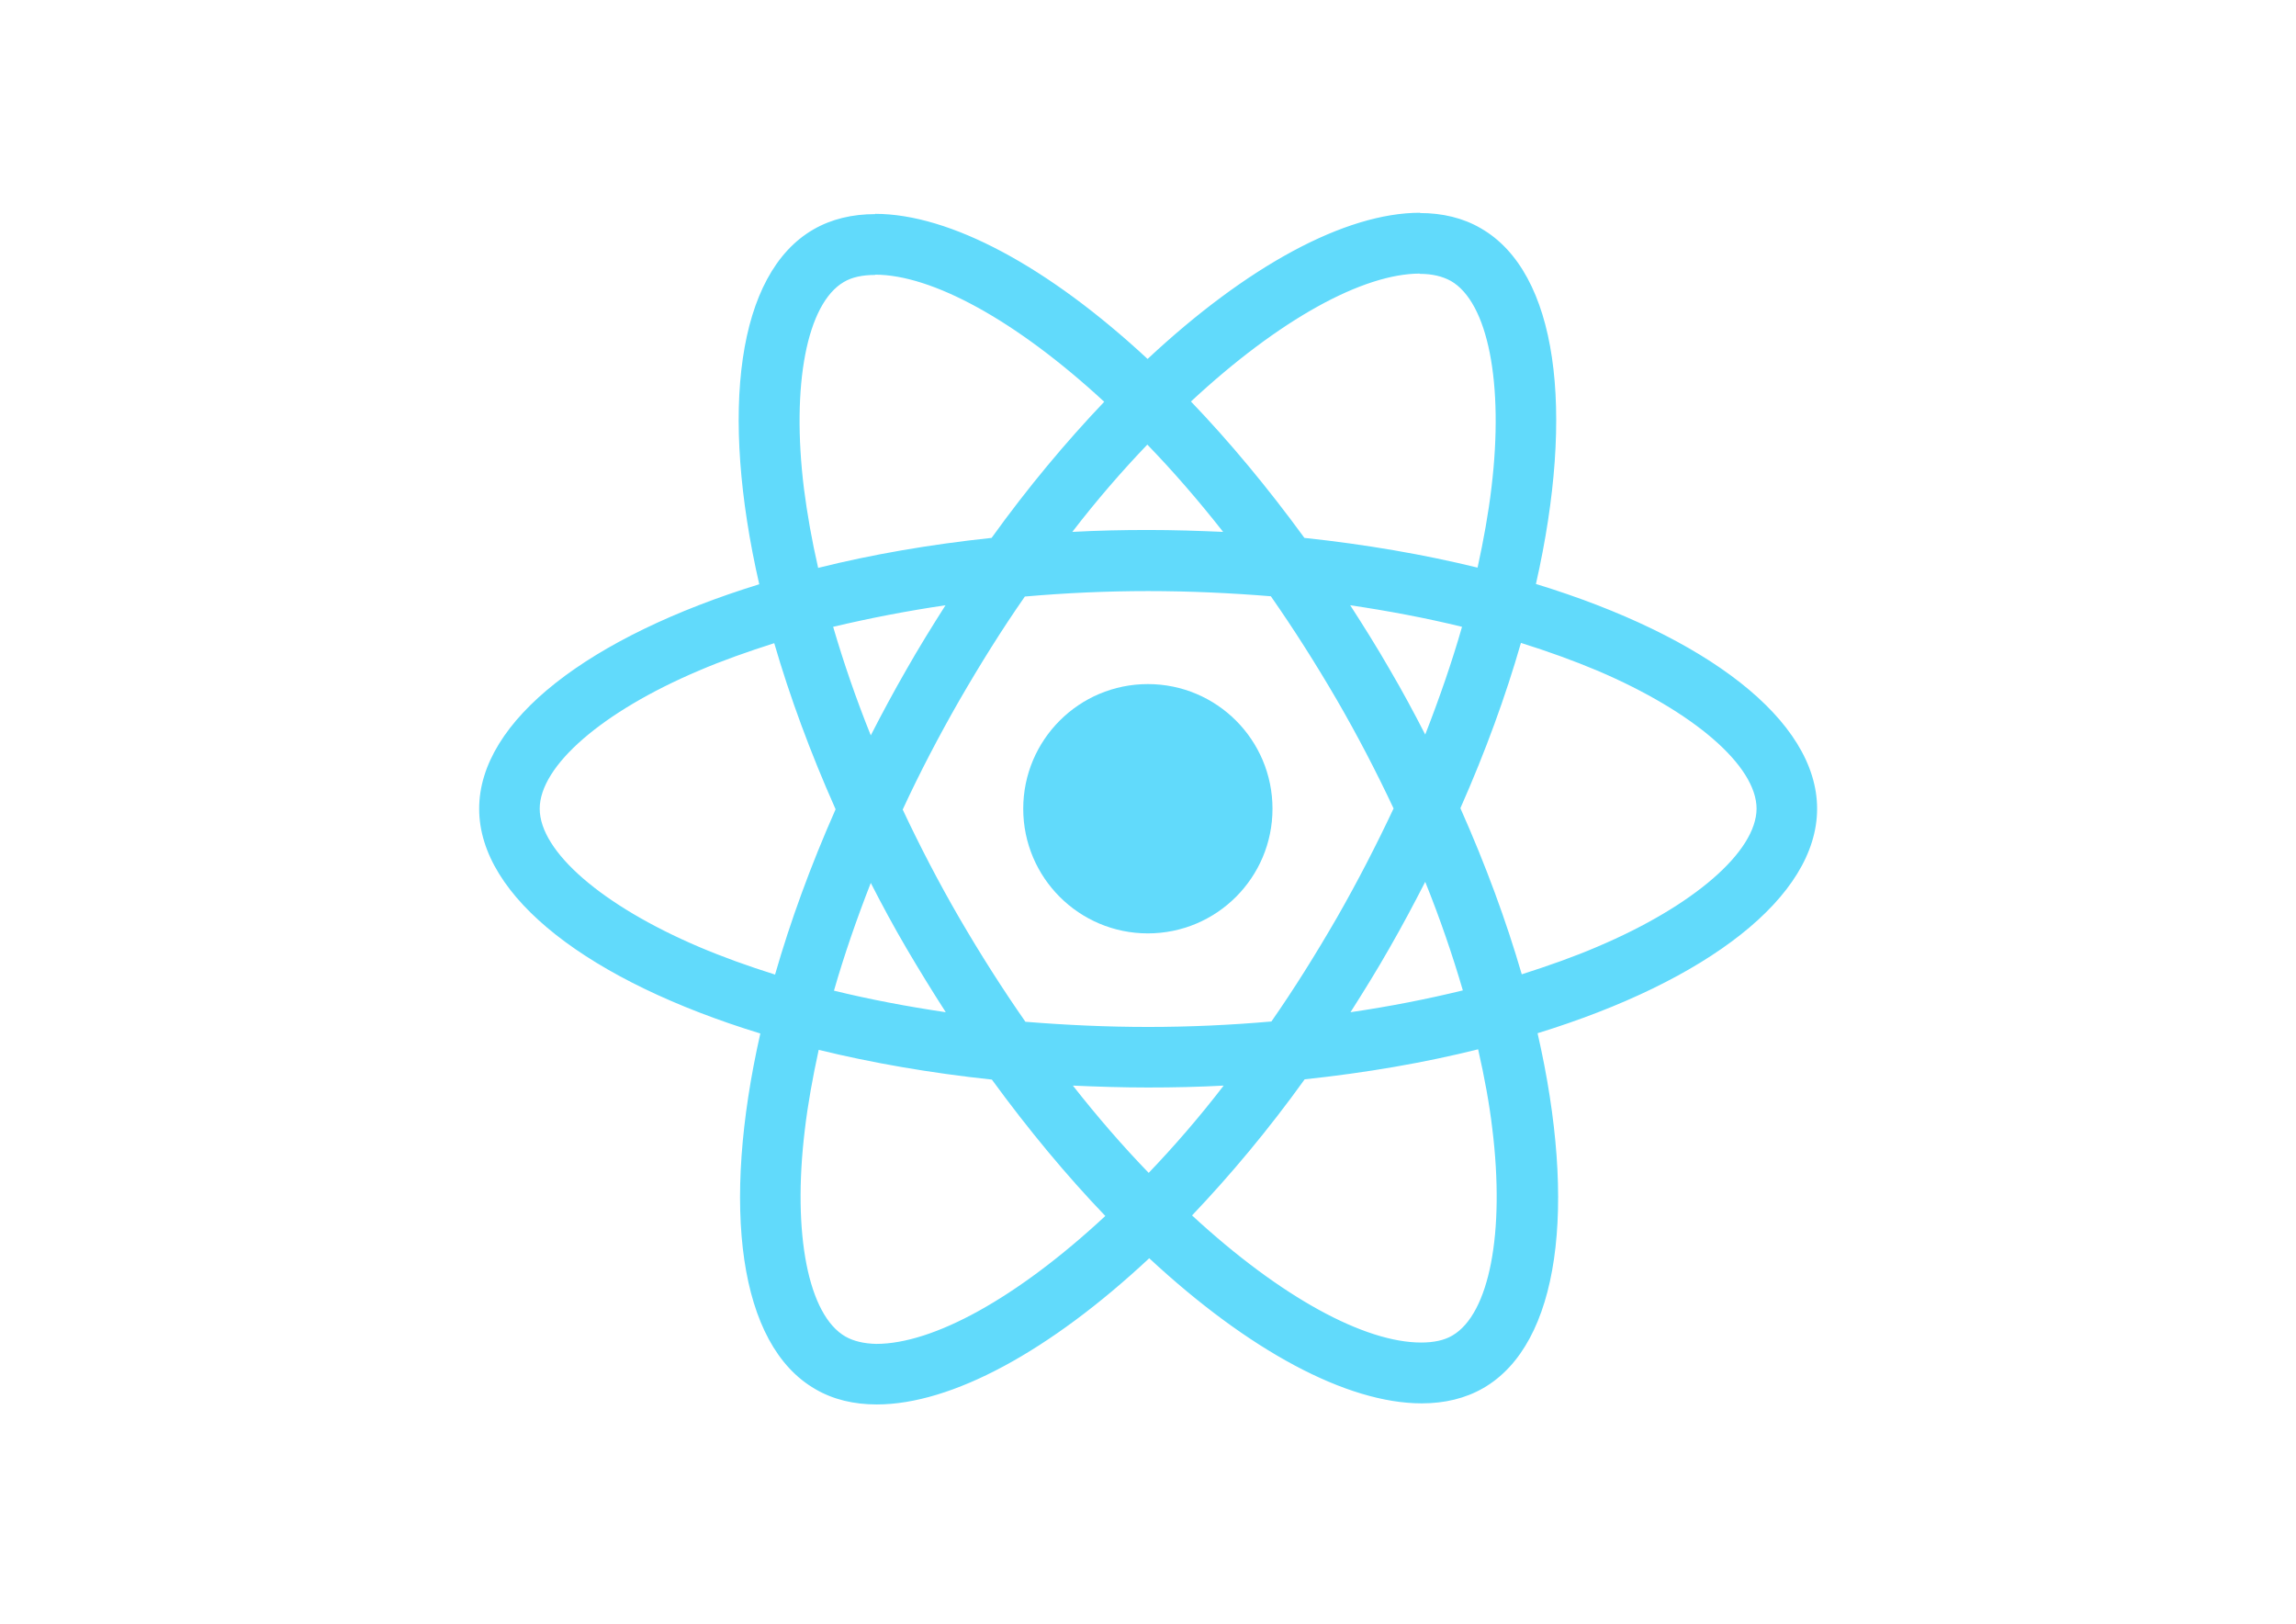
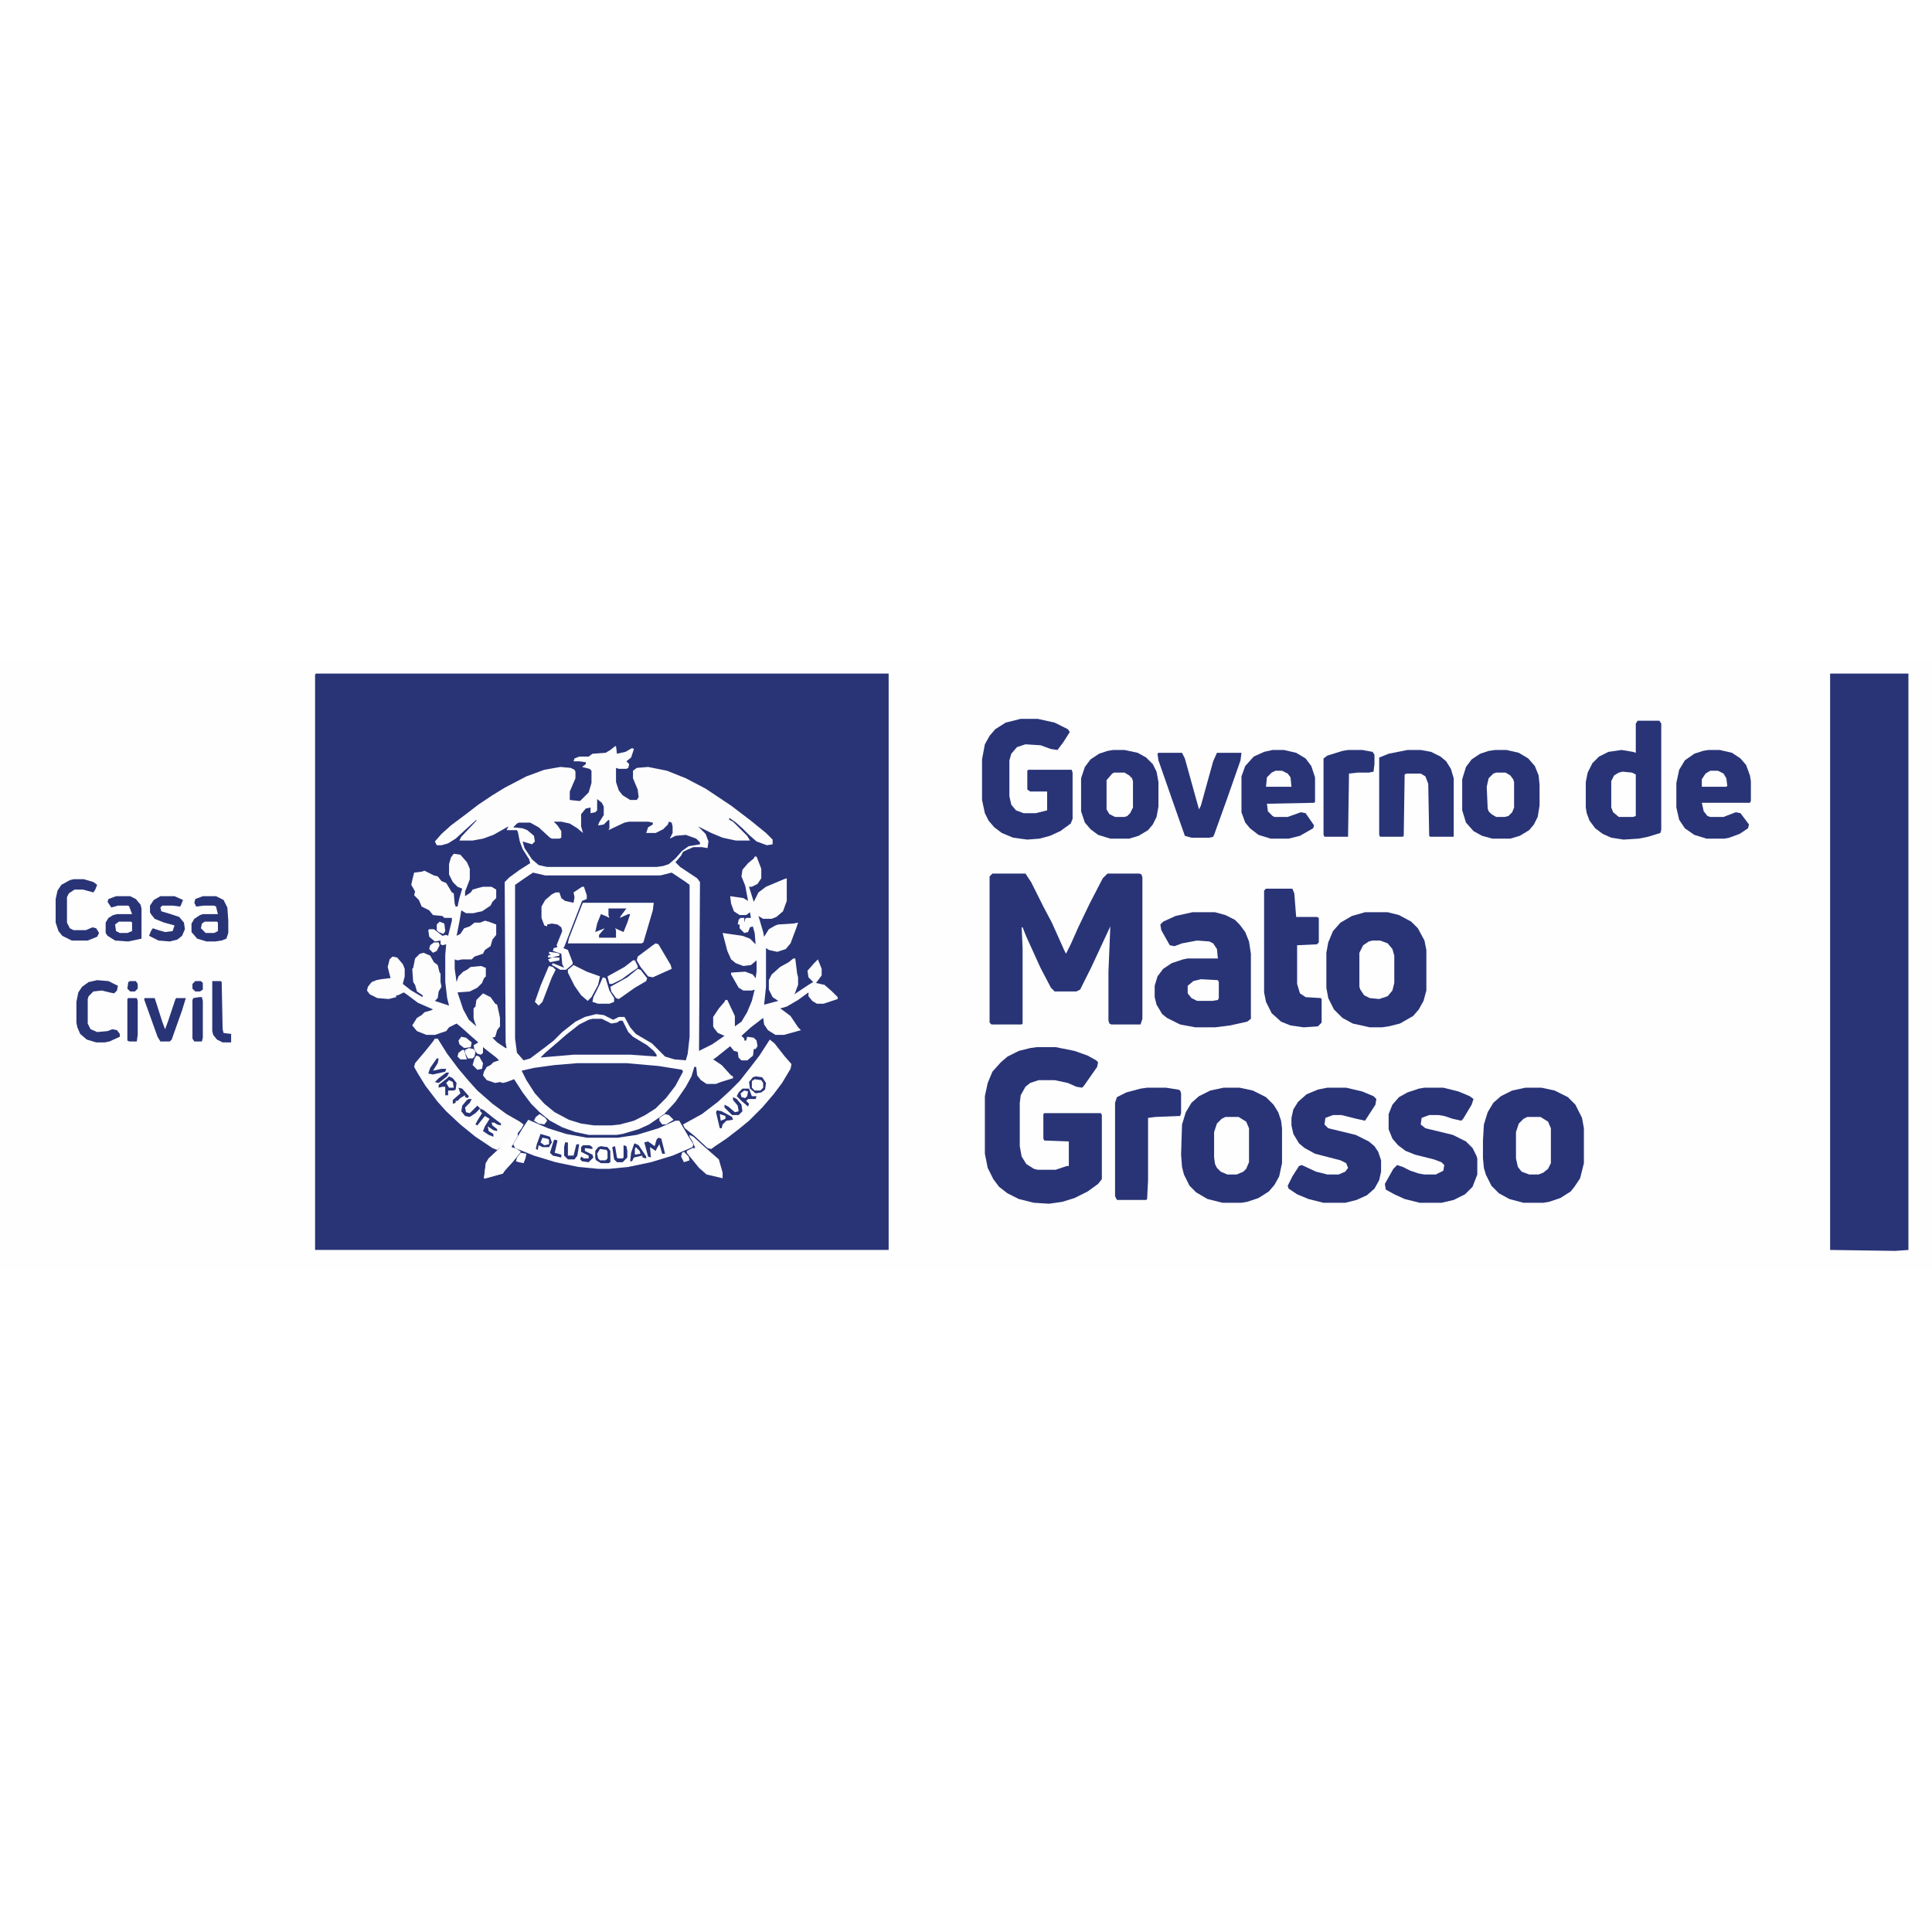
- <svg xmlns="http://www.w3.org/2000/svg" viewBox="0 0 841.9 595.3">
-   <g fill="#61DAFB">
-     <path d="M666.3 296.5c0-32.5-40.7-63.3-103.1-82.4 14.4-63.6 8-114.2-20.2-130.4-6.5-3.8-14.1-5.6-22.4-5.6v22.3c4.6 0 8.3.9 11.4 2.6 13.6 7.8 19.5 37.5 14.9 75.7-1.1 9.4-2.9 19.3-5.1 29.4-19.6-4.8-41-8.5-63.5-10.9-13.5-18.5-27.5-35.3-41.6-50 32.6-30.3 63.2-46.9 84-46.9V78c-27.5 0-63.5 19.6-99.9 53.6-36.4-33.8-72.4-53.2-99.9-53.2v22.3c20.7 0 51.4 16.5 84 46.6-14 14.7-28 31.4-41.3 49.9-22.6 2.4-44 6.1-63.6 11-2.3-10-4-19.7-5.2-29-4.7-38.2 1.1-67.9 14.6-75.8 3-1.8 6.9-2.6 11.5-2.6V78.5c-8.4 0-16 1.8-22.6 5.6-28.1 16.2-34.4 66.7-19.9 130.1-62.2 19.2-102.7 49.9-102.7 82.3 0 32.5 40.7 63.3 103.1 82.4-14.4 63.6-8 114.2 20.2 130.4 6.5 3.8 14.1 5.6 22.5 5.6 27.5 0 63.5-19.6 99.9-53.6 36.4 33.8 72.4 53.2 99.9 53.2 8.4 0 16-1.8 22.6-5.6 28.1-16.2 34.4-66.7 19.9-130.1 62-19.1 102.5-49.9 102.5-82.3zm-130.2-66.7c-3.7 12.9-8.3 26.2-13.5 39.5-4.1-8-8.4-16-13.1-24-4.6-8-9.5-15.8-14.4-23.4 14.2 2.1 27.9 4.7 41 7.9zm-45.8 106.5c-7.8 13.5-15.8 26.3-24.1 38.2-14.9 1.3-30 2-45.2 2-15.1 0-30.2-.7-45-1.9-8.3-11.9-16.4-24.6-24.2-38-7.6-13.1-14.5-26.4-20.8-39.8 6.2-13.4 13.2-26.8 20.7-39.9 7.8-13.5 15.8-26.3 24.1-38.2 14.9-1.3 30-2 45.2-2 15.1 0 30.2.7 45 1.9 8.3 11.9 16.4 24.6 24.2 38 7.6 13.1 14.5 26.4 20.8 39.8-6.3 13.4-13.2 26.8-20.7 39.9zm32.3-13c5.4 13.4 10 26.8 13.8 39.8-13.1 3.2-26.9 5.9-41.2 8 4.9-7.7 9.8-15.6 14.4-23.7 4.6-8 8.9-16.1 13-24.1zM421.2 430c-9.3-9.6-18.6-20.3-27.8-32 9 .4 18.2.7 27.5.7 9.4 0 18.7-.2 27.8-.7-9 11.7-18.3 22.4-27.5 32zm-74.4-58.9c-14.2-2.1-27.9-4.7-41-7.9 3.7-12.9 8.3-26.2 13.5-39.5 4.1 8 8.4 16 13.1 24 4.7 8 9.5 15.8 14.4 23.4zM420.7 163c9.3 9.6 18.6 20.3 27.8 32-9-.4-18.2-.7-27.5-.7-9.4 0-18.7.2-27.8.7 9-11.7 18.3-22.4 27.5-32zm-74 58.9c-4.9 7.7-9.8 15.6-14.4 23.7-4.6 8-8.9 16-13 24-5.4-13.4-10-26.8-13.8-39.8 13.1-3.1 26.9-5.8 41.2-7.9zm-90.5 125.2c-35.4-15.1-58.3-34.9-58.3-50.6 0-15.7 22.9-35.6 58.3-50.6 8.6-3.7 18-7 27.7-10.1 5.7 19.6 13.2 40 22.5 60.9-9.2 20.8-16.6 41.1-22.2 60.6-9.9-3.1-19.3-6.5-28-10.2zM310 490c-13.6-7.8-19.5-37.5-14.9-75.7 1.1-9.4 2.9-19.3 5.1-29.4 19.6 4.8 41 8.5 63.5 10.9 13.5 18.5 27.5 35.3 41.6 50-32.6 30.3-63.2 46.9-84 46.9-4.5-.1-8.3-1-11.3-2.7zm237.2-76.2c4.7 38.2-1.1 67.9-14.6 75.8-3 1.8-6.9 2.6-11.5 2.6-20.7 0-51.4-16.5-84-46.6 14-14.7 28-31.4 41.3-49.9 22.6-2.4 44-6.1 63.6-11 2.3 10.1 4.1 19.8 5.2 29.1zm38.5-66.7c-8.6 3.7-18 7-27.7 10.1-5.7-19.6-13.2-40-22.5-60.9 9.2-20.8 16.6-41.1 22.2-60.6 9.9 3.1 19.3 6.5 28.1 10.2 35.4 15.1 58.3 34.9 58.3 50.6-.1 15.7-23 35.6-58.4 50.6zM320.8 78.4z" />
-     <circle cx="420.9" cy="296.5" r="45.7" />
-     <path d="M520.5 78.1z" />
-   </g>
+ <svg xmlns="http://www.w3.org/2000/svg" version="1.1" viewBox="0 0 2048 646" width="1280" height="1280">
+   <path transform="translate(0)" d="m0 0h2048v646h-2048z" fill="#FEFEFE" />
+   <path transform="translate(335,13)" d="m0 0h607v611h-608v-610z" fill="#293477" />
+   <path transform="translate(652,90)" d="m0 0h1l1 8 9-2 7-4 2 1-3 9-5 4 3 3-1 4-2 1h-8l-3-1v15l3 9 4 5 8 5h7l2-3-1-8-5-12v-8l4-3 12-1 20 4 20 8 21 11 27 18 21 16 16 13 7 7v5l-6 1-11-4-8-7-7-7-8-7-6-4v2l4 2 15 15 3 5h-15l-14-3-12-5-14-7 8 8 3 8-1 7-6-1h-9l-7 3-4 2-2 4-6 7 5 5 18 12 3 4-1 179 14-7 13-9-7-3-4-5-1-2v-10l6-9 6-7 1-2h2l8 17v11l7-5 6-10 5-12 3-12-3 1h-9l-5-3-8-14v-2l15-1 8 3 3 4 1-7v-12l-6 5-8 1-8-3-5-4-4-9-5-19 21 3 8 3 6 6-1-12-2-7-3 1-2 5-4 1-5-5v-4h-2l1-5 2-2h4v5l1-4 1-1h5l-1-6-4 3h-7l-6-4-3-8-1-8 14 2 5 3-3-16-4-10 1-7 6-7 6-5 1-2h2l5 13v10l-4 6-6 3h-3l5 16 5-10 8-6 19-8 3-1v24l-4 11-7 6-5 2h-9l-5-3 5 17 1 5 5-8 7-4 3-1 16-1 5-1-2 6-6 16-5 6-9 3-9-2-3-2v41l-2 19 15-4-6-4-4-8v-10l3-6 9-8 9-5 5-4h2l2 16 1 4v8l-3 8-1 2 15-10 5-3-5-5-1-7 7-8 4-4 4 10v7l-6 8 9 2 8 7 6 6v2l-15 5h-7l-5-3-4-5v-4l-11 8-12 7-7 2 3 2 8 6 8 12 3 3-7 2-11 3h-9l-8-5-4-6-1-7-13 10-10 9 3 3v2h2l1-4 7 1 3 3 1 6-2 3h-2l-1 7-6 5h-6l-3-3-1-6-4-1-4-5-15 12-3 2 9 6 10 11 2 1v2l-13 4-5 2h-10l-6-4-4-5-1-9h-2l-3 10-6 11-11 16-12 13-16 11-11 5-17 5-6 1h-30l-14-3-14-5-13-7-11-9-9-9-9-12-9-14-8 3-4 1-3-1-5 1-9-3-4-5 1-4 3-5 4-2 3-3 6-2-3-3-9-7-5-4v6l-2 2-4-1-3-4-1-5 5-3-8-7-10-9-5-4-8 4-3 4-12 4h-9l-10-4-5-6 5-8 5-3 3-3 7-2 2-1-16-7-12-9-3-2-6 3h-2v2l-8 2-12-1-8-4-3-4 1-4 4-5 5-2 5-1 8-1h2l-3-12 2-8 3-3 5 1 6 7 2 5v8l-2 8 9 7 12 7v-2l-6-4-2-7-2-3-1-14 1-1 2-10 5-5 4-1 7 3 4 7 4 3 2 8 1 1v9l1 5-3 5-1 7-3 3 15 5-2-8-2-17v-29l1-11-4 1-2-1v-4l-6 1-6-5-1-7 1-1h5l9 7 4-1 2 1 4-16v-3h-8l-2-2-10-1-4-5-8-4-3-7-5-5 1-4-4-7 1-5 2-8 8-1 3-1 10 5 4 1 4 5 5 2 6 10 2 1 1 11 1 3h2l2-9 3-10-5-2-5-5-4-8v-11l2-7 3-4 7 1 7 8 3 7v11l-3 8-2 5v5l6-4 2-3 7-2 4-1h9l5 3v9l-4 4-2 4-9 6-5 1-4 1h-8l-5-3-2 12-3 15 4-2 4-6 6-2 5-4h6l5-2 4 1 8 3v11l-4 5-2 7-6 4-2 4-9 3-3 3h-10l-5 1-3-1v10l2 14 2-6 5-5 4-2 4-3 11-1 5 2v9l-2 2-2 5-5 5-8 4-13 1 6 18 6 11 8 7-2-5-1-4v-10l2-2 1-7 7-7 8 4 5 7 2 1 2 9 1 5v9l-3 4-2 7-3 1 5 5 9 6h1l-1-6-1-170 5-5 11-8 11-7-1-4-7-11-3-8-2-10-1-2h-11l2-4-16 9-11 4-11 2h-14l2-4 16-17v-1l-10 9-12 11-8 5-7 2h-5l-2-4 7-8 10-9 16-12 13-10 15-10 13-8 23-12 19-7 17-3 11 1 4 2 1 2v7l-6 14v9l9 1h2l9-9 3-10v-13l-2-2-8-2 4-3v-2l-7-1h-6l1-3 5-2h10l4-3 14-1 5-3z" fill="#FDFDFD" />
+   <path transform="translate(1940,13)" d="m0 0h83v611l-14 1-69-1z" fill="#293477" />
+   <path transform="translate(565,224)" d="m0 0 13 3h122l12-3 15 10 4 3v161l-2 18-2 7-12-1-10-3-14-14-17-10-6-7-6-11h-6l-6 3-10-5-8-1-12 3-10 5-14 11-9 9-9 7-16 12-7 2-7-8-2-15v-163l10-7z" fill="#293477" />
+   <path transform="translate(1052,225)" d="m0 0h35l6 9 13 26 9 17 13 29 2 4 5-10 8-18 12-25 14-27 5-5h34l2 1 1 3v150l-2 6h-31l-2-1-1-3v-52l2-48-7 15-13 28-12 24-4 2h-23l-4-4-11-21-15-33-4-10h-1l1 22v80l-1 1h-32l-2-2v-155z" fill="#293477" />
+   <path transform="translate(1099,409)" d="m0 0h20l20 4 14 5 9 5 2 2-1 5-14 20-2 2-6-1-9-4-14-3h-17l-9 3-5 4-5 9-1 8v46l2 11 5 8 8 5 4 1h19l12-4h2v-26l-26-1-1-2v-26l1-1h60l1 2v68l-4 5-11 8-14 7-13 4-14 2-16-1-16-4-12-6-9-7-6-8-6-12-3-15v-61l3-14 5-12 9-10 7-6 12-6 12-3z" fill="#293477" />
+   <path transform="translate(1617,452)" d="m0 0h17l14 3 14 7 8 8 7 14 2 11v37l-4 16-6 9-4 5-11 7-12 4-6 1h-21l-15-4-11-6-8-8-6-12-2-7-1-10v-19l1-17 4-13 6-10 8-7 12-6z" fill="#293477" />
+   <path transform="translate(1297,452)" d="m0 0h17l14 3 14 7 8 8 5 8 3 9 1 8v37l-3 14-5 9-6 7-11 7-12 4-6 1h-20l-16-4-12-7-7-7-6-12-2-8-1-13 1-32 4-13 6-10 8-7 12-6z" fill="#293477" />
+   <path transform="translate(1447,266)" d="m0 0h24l12 3 13 7 7 7 7 13 2 10v43l-3 11-5 9-6 7-14 8-12 3-7 1h-13l-18-4-11-6-9-9-6-12-2-11v-37l2-11 5-12 8-9 12-7z" fill="#293477" />
+   <path transform="translate(1264,266)" d="m0 0h24l11 3 10 5 5 5 6 8 4 10 2 13v69l-4 3-18 4-16 2h-21l-16-3-14-7-5-4-6-10-2-8v-12l3-10 6-8 9-6 12-4 5-1h32l-1-10-4-6-4-2-13-1-16 3-8 3-5-1-9-16-1-6 3-3 13-6z" fill="#293477" />
+   <path transform="translate(612,426)" d="m0 0h52l34 3 25 4 1 2-8 15-10 13-11 11-11 7-12 6-15 4-9 1h-18l-14-2-13-4-15-8-11-9-10-11-9-14-5-10 13-3 22-3z" fill="#293477" />
+   <path transform="translate(1407,452)" d="m0 0h20l17 4 12 5 3 3-1 6-11 17-9-2-16-4h-9l-8 3-1 7 4 4 29 7 14 7 6 5 4 6 3 9v12l-2 9-5 9-8 7-11 5-12 3h-23l-16-4-12-5-9-6-1-3 5-10 7-11 3-1 15 7 12 3h12l7-3 3-4-2-5-6-3-27-7-11-6-6-5-6-10-2-9v-8l2-9 5-8 9-8 12-5z" fill="#293477" />
+   <path transform="translate(1510,452)" d="m0 0h20l16 4 12 5 4 3-2 6-9 15-2 2-9-2-9-3-6-1h-10l-8 3-1 7 5 4 29 7 14 7 7 7 4 8 1 3v17l-5 13-8 8-12 6-13 3h-23l-16-4-11-5-9-5-1-6 9-16 4-4 6 2 8 4 9 3 6 1h12l8-4 1-6-3-3-8-3-20-5-10-4-8-6-6-7-4-10v-16l4-10 7-8 9-5 12-4z" fill="#293477" />
+   <path transform="translate(1082,61)" d="m0 0h18l18 4 14 7 2 3-7 11-6 8-7-1-11-4-16-1-9 3-6 7-2 7v38l2 9 5 6 8 3h13l12-3v-20h-18l-3-2v-20l1-1h46l1 3v49l-2 5-11 8-11 5-11 3-13 1-15-2-12-5-8-6-6-7-4-8-3-14v-43l3-16 5-9 6-7 11-7z" fill="#293477" />
+   <path transform="translate(1736,63)" d="m0 0h23l2 3v113l-1 3-13 4-10 2-16 1-13-2-9-4-8-6-6-8-3-8-1-6v-27l2-10 5-10 7-7 10-5 14-2 12 2 3 1v-31z" fill="#293477" />
+   <path transform="translate(633,146)" d="m0 0 5 4 2 4v9l-5 8-1 3 6-1 5-5 1 1v8l-1 2 17-8 5-1h20l5 1v2l-5 3-2 6h10l8-4 5-5 1-3 3 1 1 4v7l-3 6 6-3 11-1 11 4 4 4v2l-12 2-7 5-7 8-7 6-6 2-7 1h-116l-9-2-7-6-8-12-2-7 10 3 3-3-1-6-7-6-5-2-10-1 4-4 2-1h12l9 5 12 11 2 1h8l2-1v-7l-4-6-4-4h8l9 2 8 5 6 5-2-7v-13l5-6 5-1v6l5-1 2-2z" fill="#293477" />
+   <path transform="translate(1180,94)" d="m0 0h12l14 3 9 5 7 7 4 8 2 11v26l-2 11-4 8-5 6-10 6-10 3h-20l-13-4-8-6-6-7-4-12v-35l4-12 6-8 9-6 9-3z" fill="#293477" />
+   <path transform="translate(1585,94)" d="m0 0h12l13 3 10 6 7 8 4 10 1 10v22l-2 12-4 8-5 6-10 6-10 3h-19l-11-3-9-5-8-9-4-13v-33l4-13 6-8 9-6 9-3z" fill="#293477" />
+   <path transform="translate(1342,241)" d="m0 0h28l2 5 2 25h22l2 1v26l-2 2-21 1v41l3 10 6 4 16 1 1 1v25l-4 4-15 1-14-2-10-4-10-9-6-12-2-10v-108z" fill="#293477" />
+   <path transform="translate(461,400)" d="m0 0h3l10 16 12 16 11 13 9 10 16 14 15 11 14 8 4 3-2 4-4 5-1 4-6 11 6 2 4 3-8 10-9 10-2 3-18 5h-2l2-16 3-5 14-13-5 4-5-2-18-12-16-13-15-14-9-10-13-17-8-13-4-7 1-4 11-13 8-10z" fill="#FCFCFD" />
+   <path transform="translate(560,486)" d="m0 0 21 9 19 6 22 4h33l20-3 23-7 18-8h4l10 17 5 8-1 3-21 9-23 7-24 5-20 2h-12l-21-2-24-5-23-7-20-8-2-4 10-17z" fill="#FEFEFE" />
+   <path transform="translate(1811,94)" d="m0 0h12l13 3 9 6 6 7 4 11 1 6v21l-1 2h-51l2 9 4 5 3 1h14l13-5 5 1 9 12-1 4-9 6-11 4-5 1h-19l-13-4-10-7-6-9-3-13v-26l3-14 6-10 10-7 9-3z" fill="#293477" />
+   <path transform="translate(1349,94)" d="m0 0h12l13 3 10 6 6 8 4 12v26l-1 1-50 1 1 8 5 5 2 1h14l14-5 5 1 9 13-1 3-14 8-12 3h-19l-13-4-9-7-5-6-4-11v-38l4-11 9-10 11-5z" fill="#293477" />
+   <path transform="translate(1492,94)" d="m0 0h14l11 2 10 5 6 5 5 8 3 10v62h-25l-1-1-1-55-3-8-5-3h-15l-2 1-1 65-1 1h-24l-1-2v-82l10-4z" fill="#293477" />
+   <path transform="translate(1216,452)" d="m0 0h20l13 2 2 1 1 3v21l-1 3-26 1-8 1v66l-1 20-1 1h-31l-2-4v-99l2-6 10-5 15-4z" fill="#293477" />
+   <path transform="translate(816,401)" d="m0 0 5 4 11 14 7 8-1 5-9 15-9 12-12 14-14 14-11 9-13 10-12 8-4 3-4-1-14-13-10-8-2-4 20-11 17-13 13-12 10-10 11-14 10-13z" fill="#FEFEFE" />
+   <path transform="translate(1228,97)" d="m0 0h25l3 6 15 54 2-4 13-47 4-9h26l-1 8-14 40-14 39-1 2-4 1h-19l-7-2-13-37-15-43-1-7z" fill="#293477" />
+   <path transform="translate(618,256)" d="m0 0h75l-1 8-10 34-2 1h-78l1-5 14-36z" fill="#FEFEFE" />
+   <path transform="translate(1429,94)" d="m0 0h15l11 2 2 3v10l-1 8-5 1h-12l-9 1-1 67h-25l-1-2v-81l4-3 16-5z" fill="#293477" />
+   <path transform="translate(628,379)" d="m0 0h10l10 5 6-1 3-2h3l6 12 5 5 15 9 7 6 3 4v2l-28-2h-60l-35 3 5-5 14-12 8-7 14-11 10-5z" fill="#293477" />
+   <path transform="translate(1619,483)" d="m0 0h14l8 5 3 7v37l-3 6-5 4-5 2h-10l-8-3-4-5-2-9v-28l3-9 5-5z" fill="#FEFEFE" />
+   <path transform="translate(1455,296)" d="m0 0h8l8 3 5 6 2 7v29l-2 8-5 6-9 3-10-1-6-3-4-6-1-3v-36l4-8 6-4z" fill="#FEFEFE" />
+   <path transform="translate(1299,483)" d="m0 0h14l8 5 3 7v36l-3 7-3 3-7 3h-10l-7-3-4-4-2-4-1-7v-27l3-9 5-5z" fill="#FEFEFE" />
+   <path transform="translate(617,239)" d="m0 0h2l3 9v4l-5 2-12 31-7 18-1 1 5 2 5 13v2l-7 6h-6l-7-4-2-1 1-2 10 4 2 1-2-4-1-11-9-3 1-3 4-1-1-2 6-15-1-4-4-3-6-1-5 1v2l-3-1-3-8v-12l4-7 7-6 4-2h4l2 6 4 3 9 2 1-6-1-5z" fill="#FEFEFE" />
+   <path transform="translate(123,249)" d="m0 0h15l6 3 5 6 1 4v32l-14 3-14-1-8-5-2-3v-11l3-5 5-3 4-1h16l-3-8-1-1h-11l-7 2-4-6 1-3z" fill="#293477" />
+   <path transform="translate(215,249)" d="m0 0h14l8 4 4 8 1 14v13l-2 6-5 2-7 1h-9l-10-3-6-7v-9l3-5 6-4 3-1h16l-2-8-2-1h-11l-8 1-2-4 1-4z" fill="#293477" />
+   <path transform="translate(78,231)" d="m0 0h11l10 3 4 3-2 5-2 3-11-3h-9l-6 4-2 4v27l3 6 4 2h13l7-3 4 1 3 5-2 4-10 4h-17l-10-5-4-5-3-9v-25l2-9 4-6 9-5z" fill="#293477" />
+   <path transform="translate(103,338)" d="m0 0 12 1 10 5-1 5-3 3-5-1-8-2-9 1-5 5-1 3v26l3 6 7 3 11-1 5-2 5 1 3 4v3l-11 5-5 1h-9l-10-3-7-6-3-7-1-5v-22l2-10 4-6 7-5z" fill="#293477" />
+   <path transform="translate(1586,118)" d="m0 0h10l5 3 3 4 1 3v27l-2 5-4 4-4 1h-9l-5-3-3-3-1-3-1-23 2-9 5-5z" fill="#FEFEFE" />
+   <path transform="translate(1181,118)" d="m0 0h11l5 3 3 3 1 3v28l-3 6-3 3-3 1h-10l-6-3-3-5v-31l6-7z" fill="#FEFEFE" />
+   <path transform="translate(1720,117)" d="m0 0 10 1 4 2v44l-3 1h-15l-6-5-2-5v-28l3-6 5-3z" fill="#FEFEFE" />
+   <path transform="translate(170,249)" d="m0 0h15l9 4-2 5-1 2-8-1h-11l-2 2 1 4 10 3 9 3 5 6 1 7-3 7-5 4-8 2-12-1-10-5 2-5 2-3 6 2 7 2 8-1 2-6-11-3-10-4-4-5-1-2v-7l4-6z" fill="#293477" />
+   <path transform="translate(153,357)" d="m0 0h11l8 25 3 8 3-8 8-24 1-1h10l-4 13-11 31-2 2h-10l-3-5-14-39z" fill="#293477" />
+   <path transform="translate(548,500)" d="m0 0 1 3-7 12 6 2 4 3-8 10-9 10-2 3-18 5h-2l2-16 3-5 15-14 9-8z" fill="#FEFEFE" />
+   <path transform="translate(695,299)" d="m0 0 3 1 13 22 1 4-20 9-5-1-8-10-4-7 1-4 16-12z" fill="#FEFEFE" />
+   <path transform="translate(731,502)" d="m0 0 4 2 11 10 16 14 4 14v6l-17-4-8-7-13-16v-2l6-3h3l-3-7-3-5z" fill="#FEFEFE" />
+   <path transform="translate(645,262)" d="m0 0h19l-6 8-1 2 9-4h2l-3 9-4 10-9-4 1 2v8h-18v-3l6-7-10 4 2-9 4-10 5 2 4 2-1-3z" fill="#293477" />
+   <path transform="translate(225,339)" d="m0 0h9l1 1 1 50 1 4 8 1v9h-9l-6-3-4-5-1-4z" fill="#293477" />
+   <path transform="translate(608,322)" d="m0 0 14 7 14 5-2 9-7 13-4 4-7-6-7-10-7-14v-3z" fill="#FEFEFE" />
+   <path transform="translate(1273,337)" d="m0 0 18 1 1 2v17l-1 2-6 1h-16l-6-3-4-5v-8l6-5z" fill="#FEFEFE" />
+   <path transform="translate(676,326)" d="m0 0 3 1 7 9-1 3-12 7-17 12-3-1-5-7-1-5 18-10z" fill="#FEFEFE" />
+   <path transform="translate(211,356)" d="m0 0h3l1 4v39l-1 4h-8l-2-3v-41l1-2z" fill="#293477" />
+   <path transform="translate(136,357)" d="m0 0h9l1 3v36l-1 7h-8l-2-1v-44z" fill="#293477" />
+   <path transform="translate(1352,116)" d="m0 0h7l6 3 3 4 1 10h-27l1-10 5-5z" fill="#FEFEFE" />
+   <path transform="translate(1813,116)" d="m0 0h8l6 3 3 5 1 8-1 1h-26v-8l4-6z" fill="#FEFEFE" />
+   <path transform="translate(639,335)" d="m0 0 3 1 4 13 5 8v4l-5 2h-12l-6-2 1-5 7-14z" fill="#FEFEFE" />
+   <path transform="translate(582,323)" d="m0 0 4 1 3 3-4 8-10 26-4 4-4-4 6-17 8-19z" fill="#FEFEFE" />
+   <path transform="translate(671,317)" d="m0 0h2l3 6v2l-6 4-11 8-10 5h-3l-2-8 18-10z" fill="#FEFEFE" />
+   <path transform="translate(637,514)" d="m0 0 7 1 3 4v12l-2 1h-8l-5-3-1-2v-8l3-4z" fill="#293477" />
+   <path transform="translate(801,440)" d="m0 0 7 1 4 6-1 7-4 3-6 1-6-5-1-7 4-5z" fill="#293477" />
+   <path transform="translate(509,474)" d="m0 0 4 2 10 8 8 6v2l-4-1-3-2h-3l1 3 5 4v2l-4-1-6-4 1 5 5 3v3l-5-2-6-4 2-5 5-8-5-3-8 10-2-1 2-4 5-8-2-2z" fill="#293477" />
+   <path transform="translate(789,407)" d="m0 0 7 1 3 3-1 7-6 5h-6l-3-3v-7z" fill="#FEFEFE" />
+   <path transform="translate(126,276)" d="m0 0h13l1 1v9l-5 2h-8l-4-2-1-7z" fill="#FEFEFE" />
+   <path transform="translate(217,276)" d="m0 0h13l1 1v9l-4 2h-9l-5-5 1-5z" fill="#FEFEFE" />
+   <path transform="translate(476,440)" d="m0 0 4 2 4 5-1 7-2 1h-6v5h-3v-9h-3l-4 1v-3l9-7z" fill="#293477" />
+   <path transform="translate(787,453)" d="m0 0h7l3 8h5l-1 3h-8l-2 2 3 3-1 3-7-6-5-5 2-4z" fill="#293477" />
+   <path transform="translate(573,501)" d="m0 0 10 3 2 6-3 5h-7l-4-2-1 5-2-1 1-5z" fill="#293477" />
+   <path transform="translate(698,505)" d="m0 0 3 1 4 16h-3l-3-10-2 3-2 4-6-4 1 11-3-1-4-15 4-1 7 5 2-7z" fill="#293477" />
+   <path transform="translate(673,511)" d="m0 0 4 2 8 12v2l-4-1v-2l-9 2-2 4h-2l1-9 3-9z" fill="#293477" />
+   <path transform="translate(760,476)" d="m0 0 5 1 11 6 1 3-7 1-4 4-1 4h-2l-4-17z" fill="#293477" />
+   <path transform="translate(800,443)" d="m0 0 7 1 2 3v5l-3 3h-6l-3-3v-7z" fill="#FEFEFE" />
+   <path transform="translate(497,464)" d="m0 0h3l-2 4-5 5 1 5 4 1 8-8 3 3-5 5-6 4-5-1-4-5 1-6 5-6z" fill="#293477" />
+   <path transform="translate(489,398)" d="m0 0 5 1 6 5-1 5-7 1-5-4-1-4z" fill="#FEFEFE" />
+   <path transform="translate(661,513)" d="m0 0 3 1 1 5v7l-5 5h-6l-3-3-2-13 3-1 2 12 1 1h5l1-1z" fill="#293477" />
+   <path transform="translate(599,510)" d="m0 0h3v14h6l3-12h3l-2 12-3 4h-7l-4-4v-9z" fill="#293477" />
+   <path transform="translate(777,462)" d="m0 0 4 2 5 6 1 7-4 4h-7l-8-8v-3l4 2 7 6 4-1-1-6-5-6z" fill="#293477" />
+   <path transform="translate(505,418)" d="m0 0 3 1 4 7-1 6-5 1-5-5 2-7z" fill="#FEFEFE" />
+   <path transform="translate(618,513)" d="m0 0h7l3 2v2l-8-1v3l8 4 1 3-5 5-7-1-2-2 1-3 3 2h5v-3l-8-4v-5z" fill="#293477" />
+   <path transform="translate(636,517)" d="m0 0 7 1 1 2v7l-2 2h-6l-2-2-1-5z" fill="#FEFEFE" />
+   <path transform="translate(207,339)" d="m0 0h6l2 2v7l-3 2h-5l-3-3v-5z" fill="#293477" />
+   <path transform="translate(705,480)" d="m0 0 4 1 5 5-8 5h-4l-3-4v-3z" fill="#FEFEFE" />
+   <path transform="translate(138,339)" d="m0 0h6l2 3v5l-3 3h-5l-3-3 1-7z" fill="#293477" />
+   <path transform="translate(463,421)" d="m0 0h2l-1 5-5 8 9-2h5l-1 3-13 3-5-1 2-6z" fill="#293477" />
+   <path transform="translate(572,480)" d="m0 0 6 4 2 3-3 4-6-1-5-3 2-4z" fill="#FEFEFE" />
+   <path transform="translate(497,410)" d="m0 0 5 1 2 3-1 5-2 2h-5l-3-6v-3z" fill="#FEFEFE" />
+   <path transform="translate(466,276)" d="m0 0 5 2 1 8-2 3-5-2-2-2v-6z" fill="#FEFEFE" />
+   <path transform="translate(460,298)" d="m0 0h5l1 3-3 6-4 2-4-4 1-4z" fill="#FEFEFE" />
+   <path transform="translate(486,452)" d="m0 0 4 1 7 8-1 2-3-1v-2l-5 3-3 3h-2v2l-3 1v-4l8-7z" fill="#293477" />
+   <path transform="translate(552,521)" d="m0 0 6 1-1 5-2 5-5-1-3-1 1-4z" fill="#FEFEFE" />
+   <path transform="translate(588,507)" d="m0 0 3 1-3 13 7 2v3l-9-2-3-3 4-13z" fill="#293477" />
+   <path transform="translate(490,412)" d="m0 0h2l2 7 1 3h-7l-3-3 1-4z" fill="#FEFEFE" />
+   <path transform="translate(725,520)" d="m0 0 5 5 1 4-6 2-3-6 1-4z" fill="#FEFEFE" />
+   <path transform="translate(575,505)" d="m0 0 5 1 2 1v5l-5 1-4-3z" fill="#FEFEFE" />
+   <path transform="translate(789,455)" d="m0 0 4 1-1 5-2 2-4-1-1-4z" fill="#FEFEFE" />
+   <path transform="translate(473,436)" d="m0 0h3l-2 4-9 7-4-1 4-4z" fill="#293477" />
+   <path transform="translate(476,444)" d="m0 0 4 2 1 6h-5l-3-5z" fill="#FEFEFE" />
+   <path transform="translate(582,308)" d="m0 0 8 1 3 1v2l-8 2h-4v-2l3-1-2-1z" fill="#FEFEFE" />
+   <path transform="translate(585,314)" d="m0 0h8v3l-10 2-2-3z" fill="#FEFEFE" />
+   <path transform="translate(763,480)" d="m0 0 6 2v3l-5 2z" fill="#FEFEFE" />
+   <path transform="translate(674,515)" d="m0 0 4 4 1 3-6 1v-6z" fill="#FEFEFE" />
</svg>
